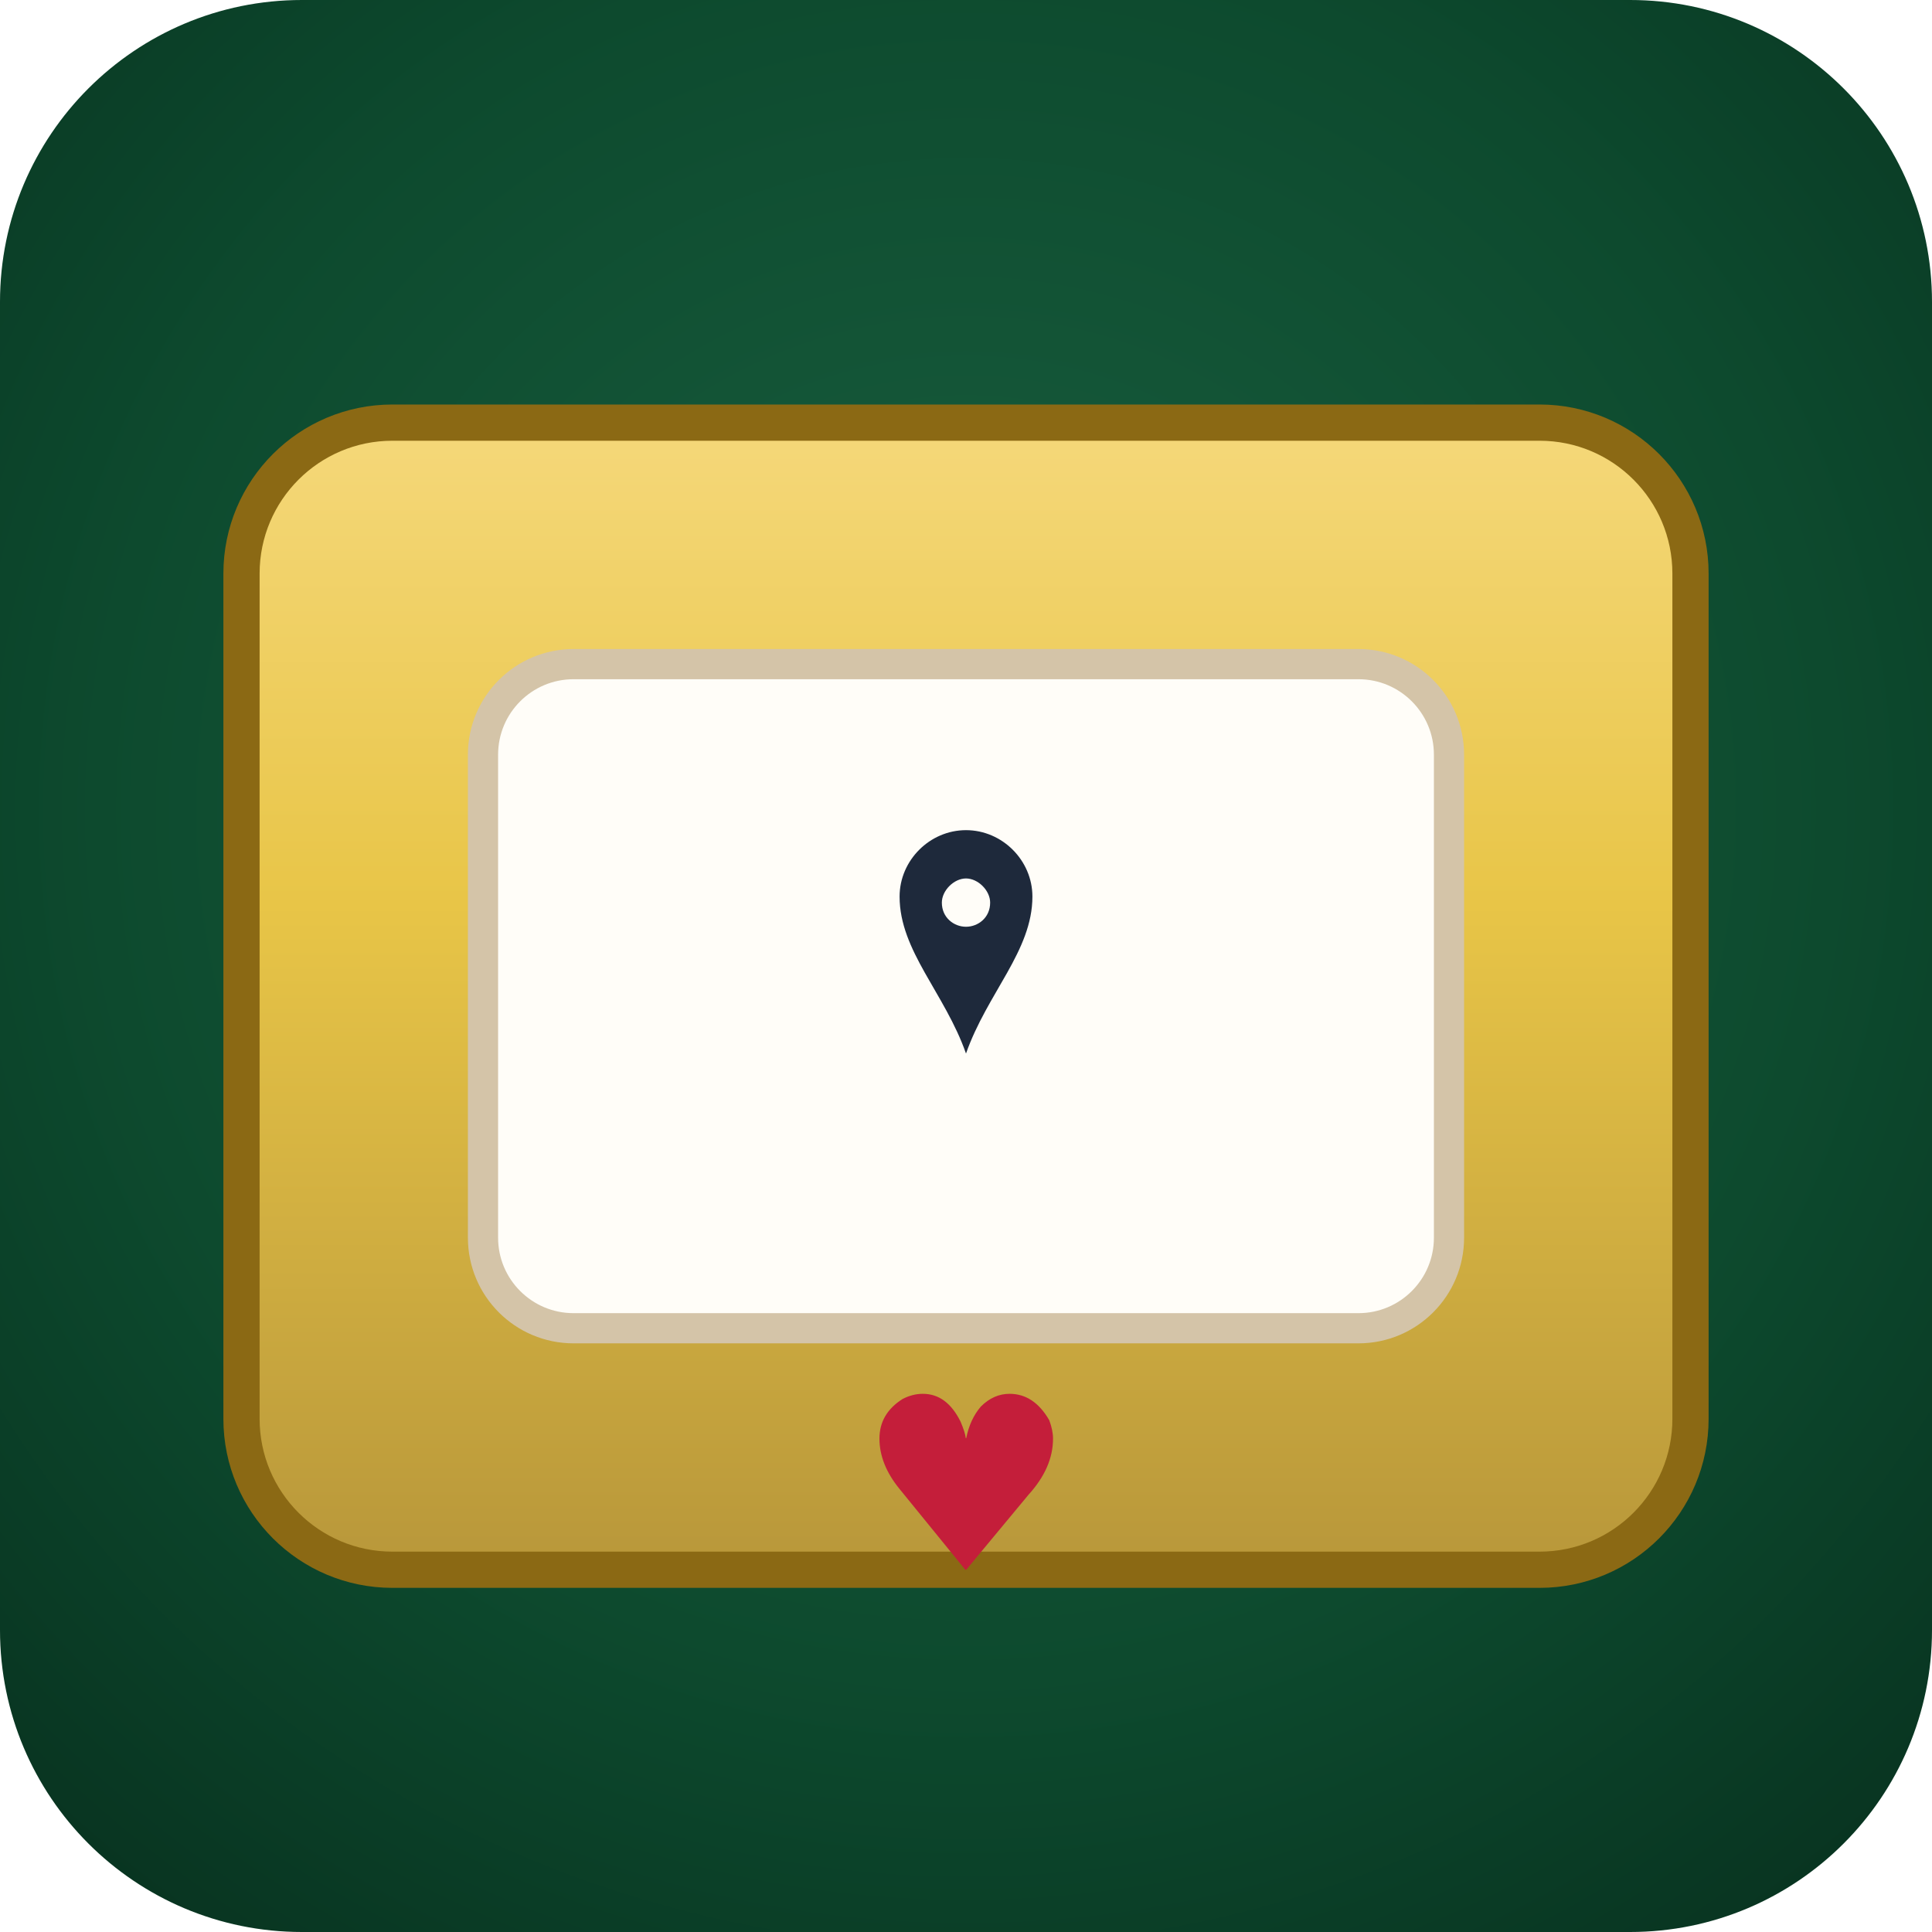
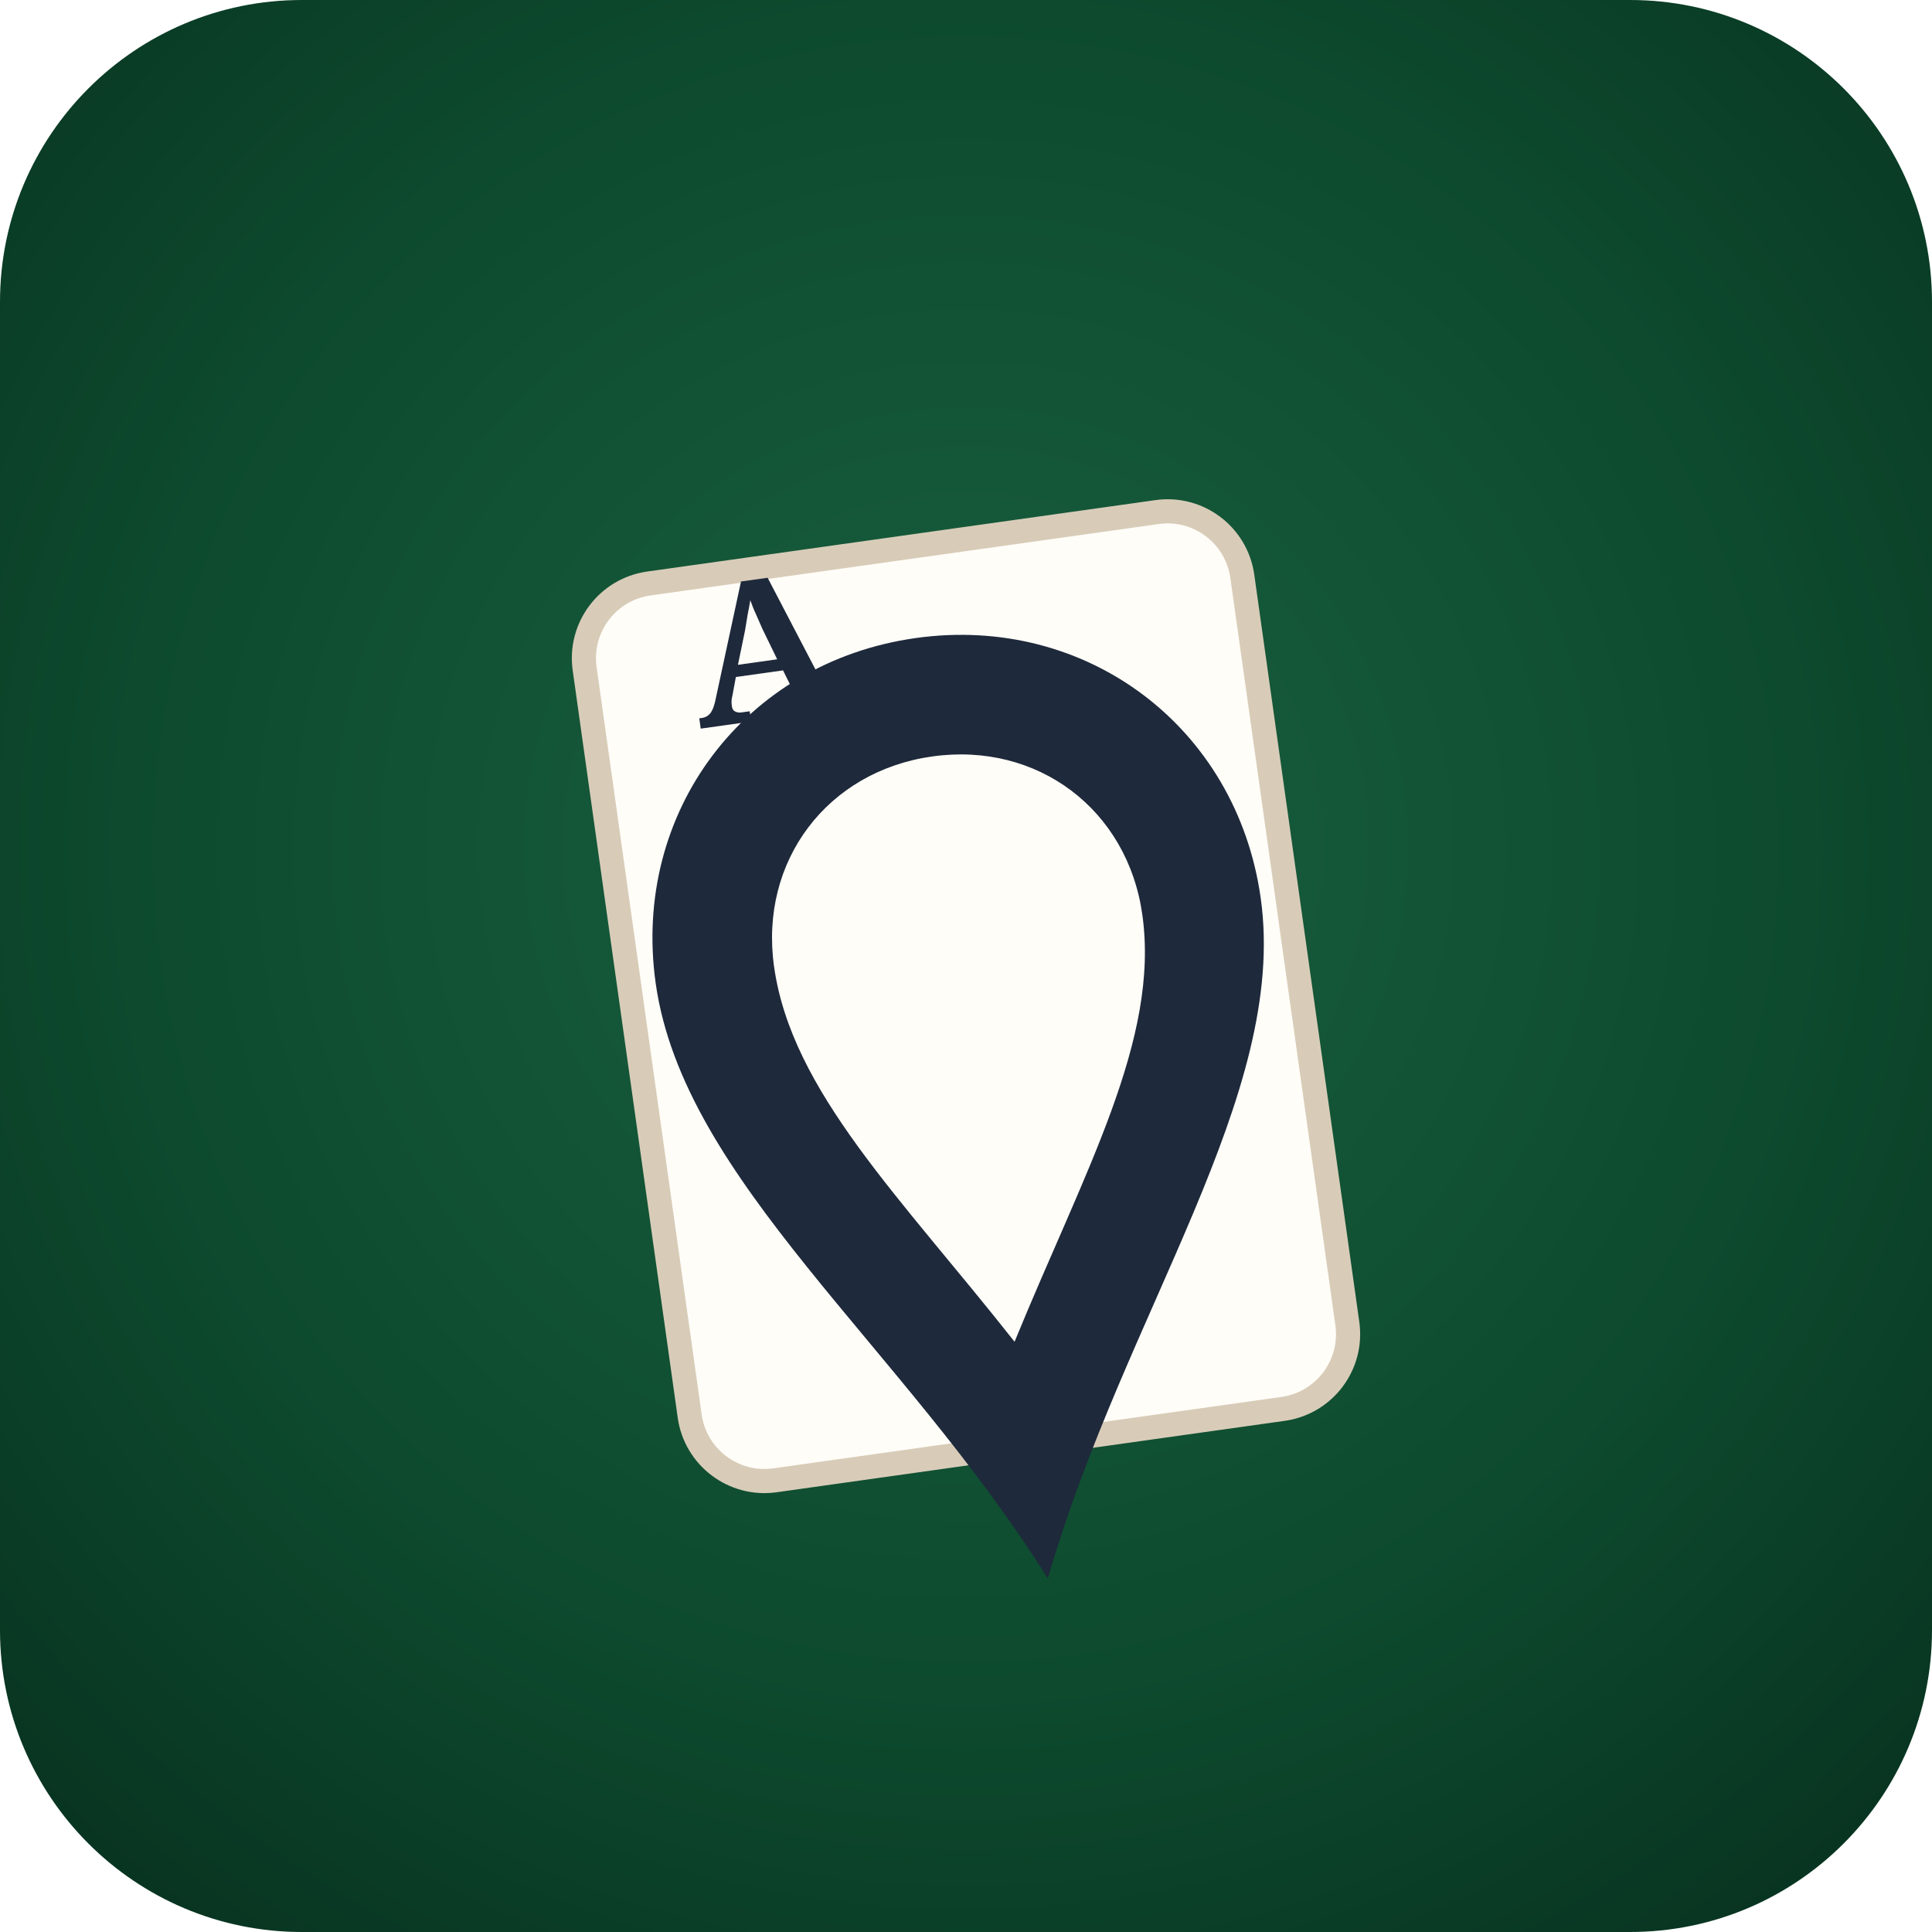
<svg xmlns="http://www.w3.org/2000/svg" viewBox="0 0 64 64" role="img" aria-label="Royal Match Poker">
  <defs>
-     <radialGradient id="felt" cx="50%" cy="42%" r="72%">
+     <radialGradient id="felt" cx="50%" cy="44%" r="70%">
      <stop offset="0%" stop-color="#1a6040" />
      <stop offset="62%" stop-color="#0d4a2e" />
      <stop offset="100%" stop-color="#083320" />
    </radialGradient>
-     <linearGradient id="gold" x1="0" y1="0" x2="0" y2="1">
-       <stop offset="0%" stop-color="#f5d87a" />
-       <stop offset="42%" stop-color="#e8c547" />
-       <stop offset="100%" stop-color="#b8973a" />
-     </linearGradient>
  </defs>
  <rect width="64" height="64" rx="10" fill="url(#felt)" />
-   <rect x="8" y="14" width="48" height="38" rx="5" fill="url(#gold)" stroke="#8b6914" stroke-width="1.2" />
-   <rect x="16" y="22" width="32" height="22" rx="3" fill="#fffdf8" stroke="#d4c4a8" stroke-width="1" />
-   <path fill="#1e293b" d="M32 27.5c-1.2 0-2.2 1-2.2 2.2 0 1.8 1.5 3.2 2.2 5.2.7-2 2.2-3.4 2.2-5.2 0-1.2-1-2.2-2.2-2.2zm0 1.6c.4 0 .8.4.8.8 0 .5-.4.8-.8.8s-.8-.3-.8-.8c0-.4.4-.8.8-.8z" />
-   <text x="32" y="52" text-anchor="middle" font-size="8" font-family="Segoe UI Symbol, sans-serif" fill="#c41e3a">♥</text>
+   <g transform="translate(32 33) rotate(-8)">
+     <rect x="-11" y="-15" width="22" height="30" rx="2.5" fill="#fffdf8" stroke="#d8ccb8" stroke-width="0.8" />
+     <text x="-7.5" y="-10" font-family="Georgia, serif" font-size="6.5" font-weight="700" fill="#1e293b">A</text>
+     <path fill="#1e293b" transform="translate(0 1) scale(0.11)" d="M0 -118 C-52 -118 -92 -78 -92 -26 C-92 34 -34 92 0 168 C34 92 92 34 92 -26 C92 -78 52 -118 0 -118 Z M0 -82 C32 -82 56 -58 56 -26 C56 12 28 48 0 96 C-28 48 -56 12 -56 -26 C-56 -58 -32 -82 0 -82 Z" />
+   </g>
</svg>
